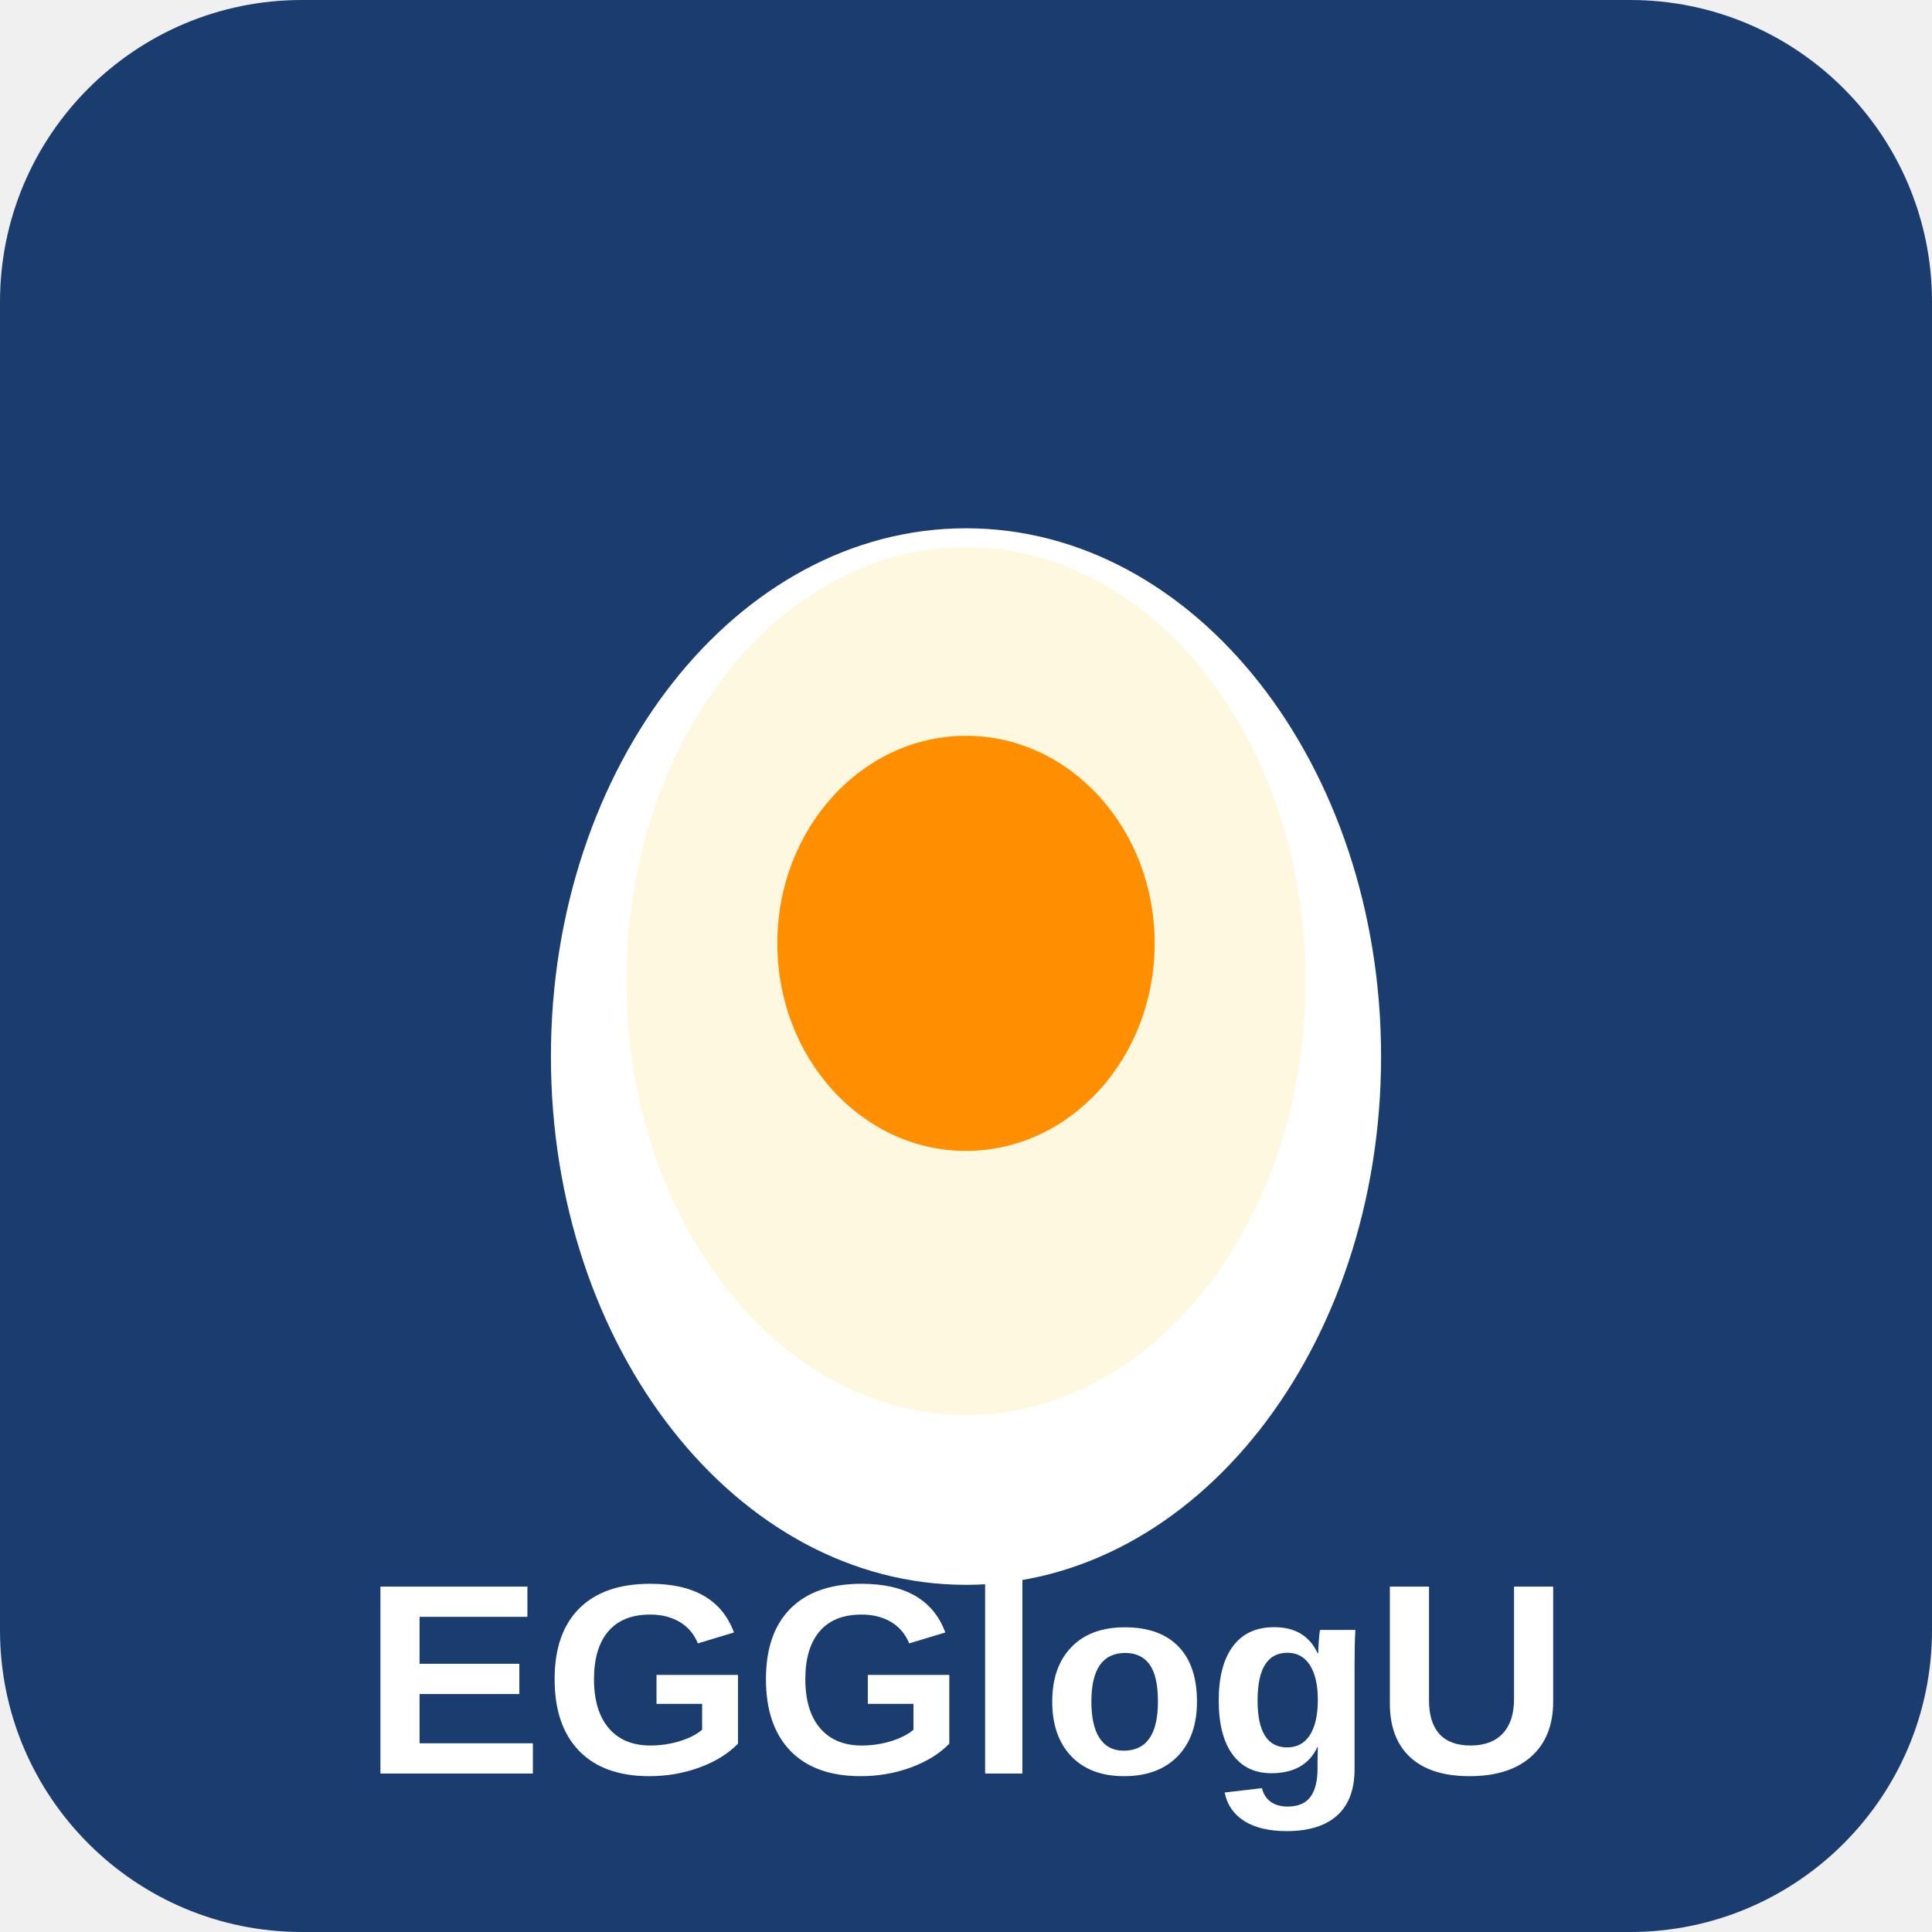
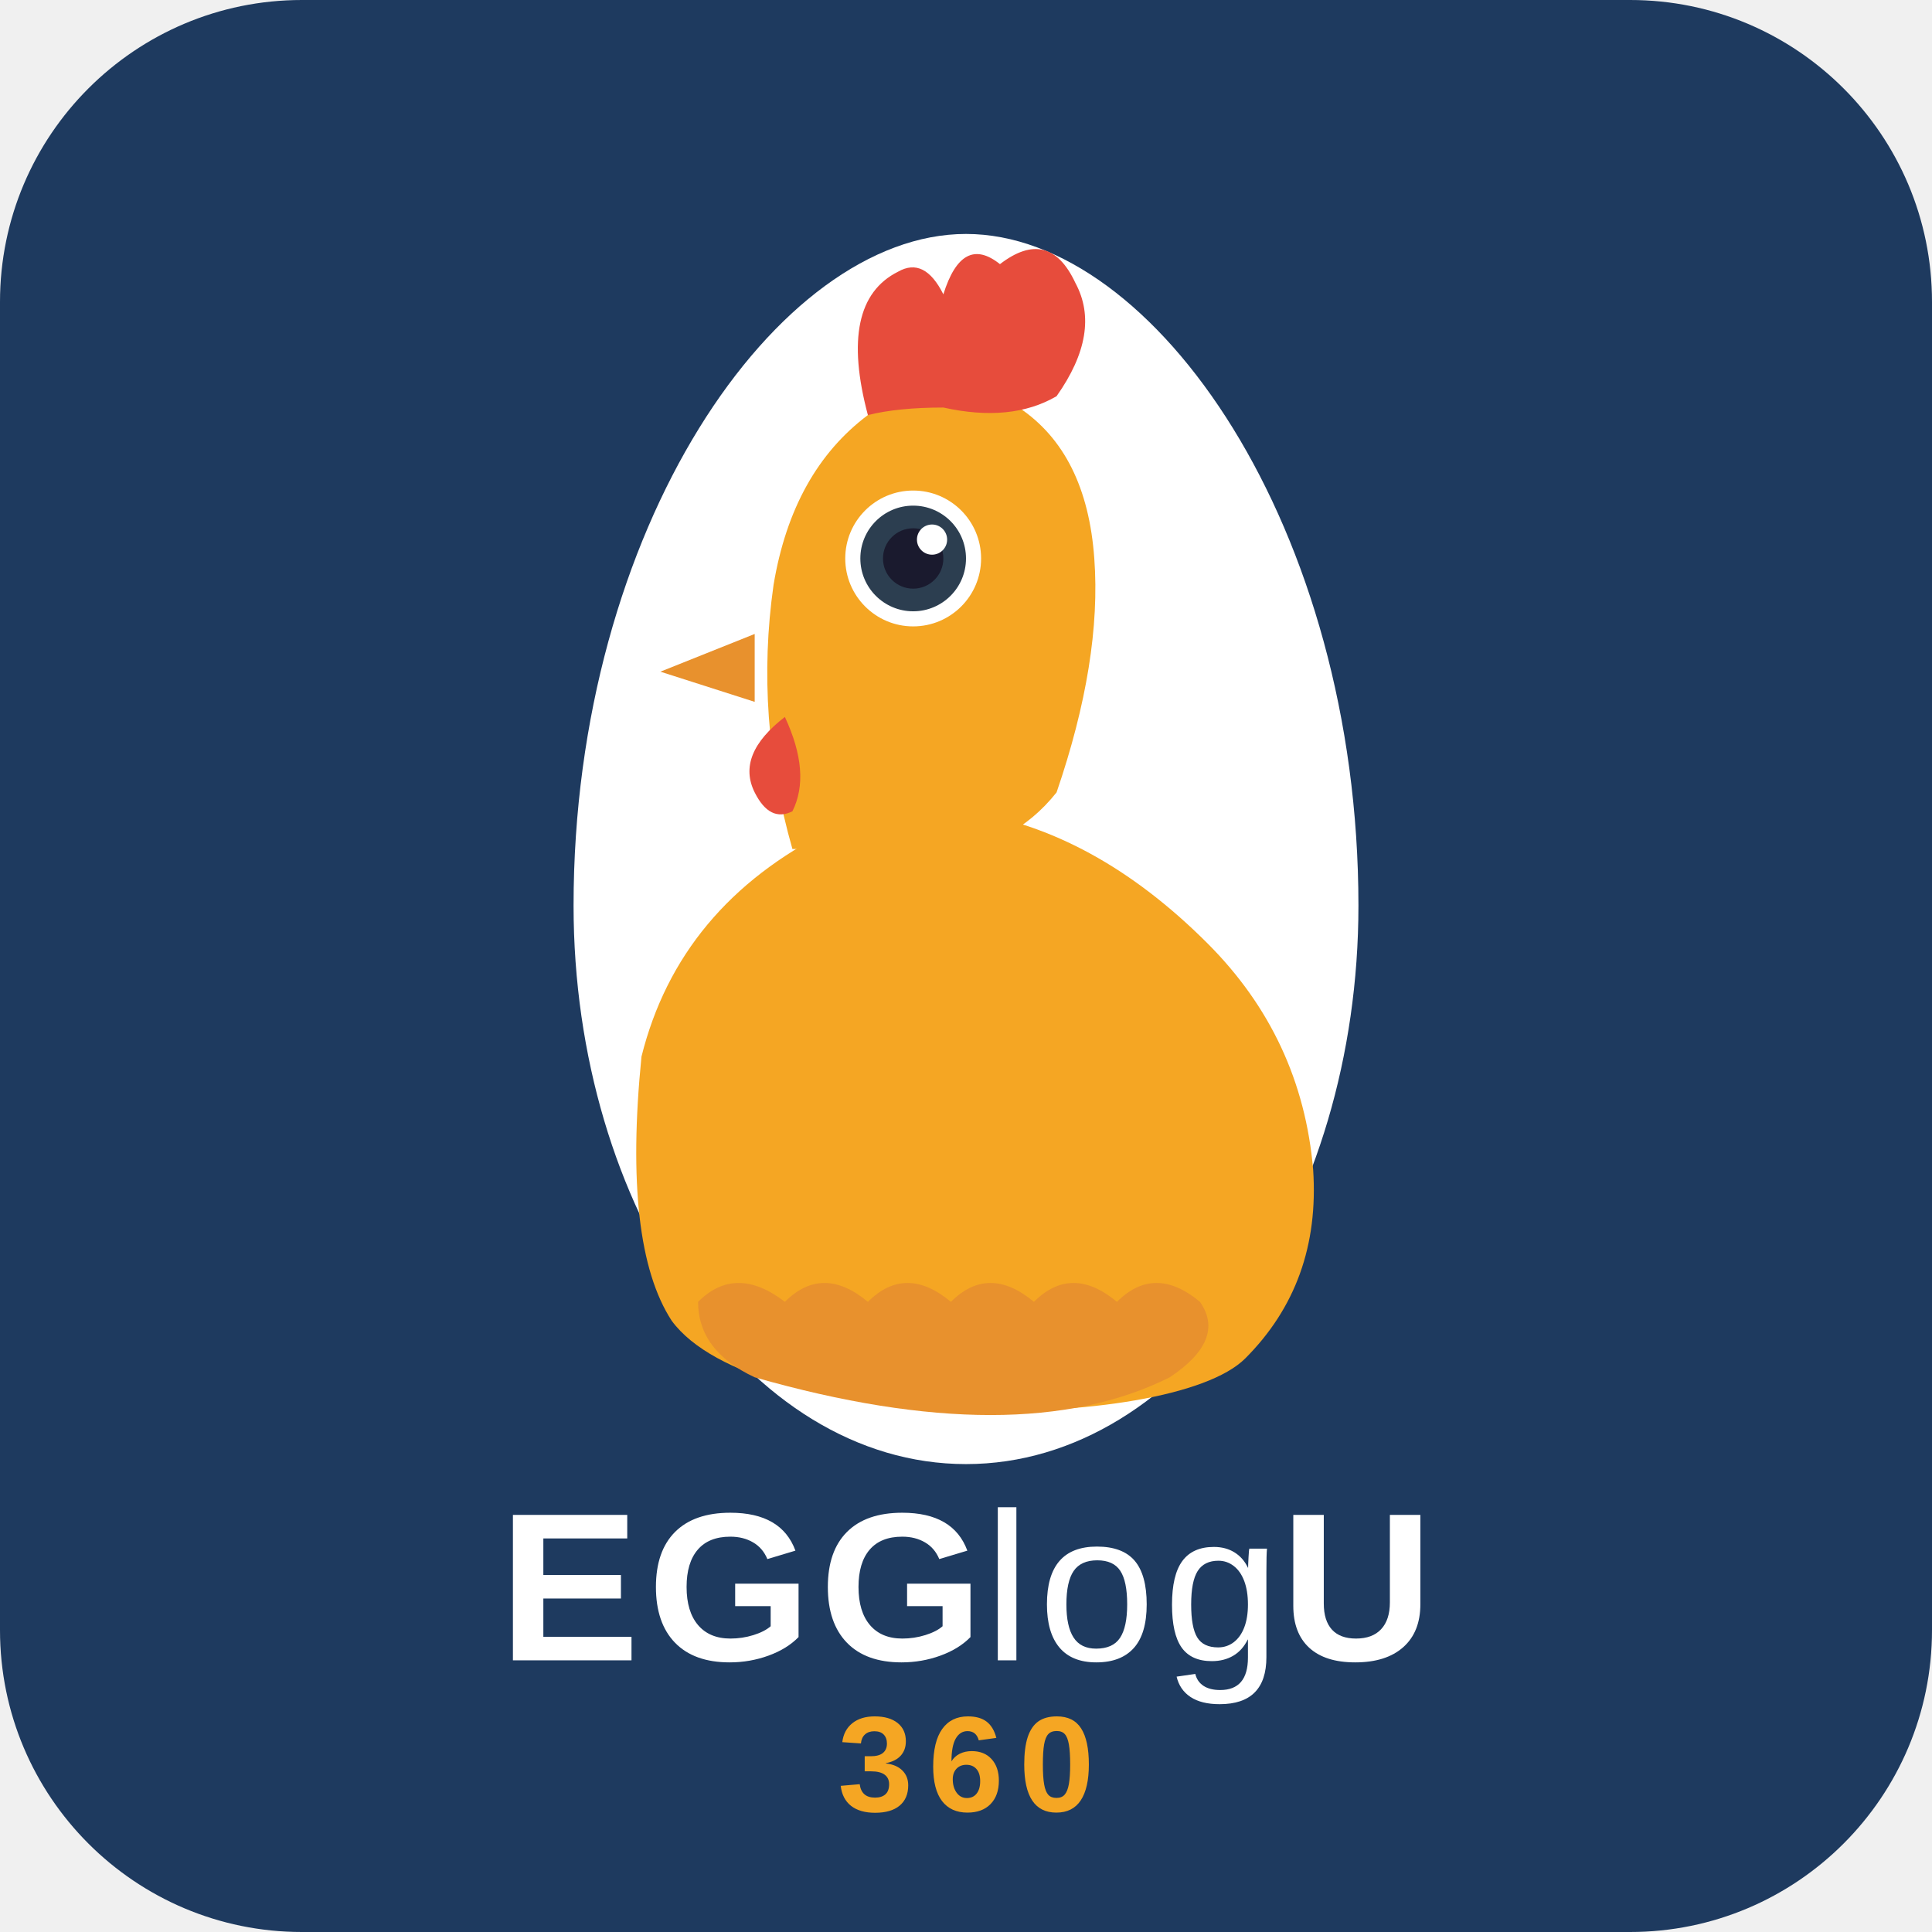
<svg xmlns="http://www.w3.org/2000/svg" viewBox="0 0 512 512">
-   <rect width="512" height="512" rx="80" fill="#1A3C6E" />
-   <ellipse cx="256" cy="280" rx="110" ry="140" fill="#FFFFFF" />
-   <ellipse cx="256" cy="260" rx="90" ry="115" fill="#FFF8E1" />
-   <ellipse cx="256" cy="250" rx="50" ry="55" fill="#FF8F00" />
-   <text x="256" y="470" text-anchor="middle" font-family="Arial,sans-serif" font-weight="700" font-size="72" fill="#FFFFFF">EGGlogU</text>
+   <rect width="512" height="512" rx="80" fill="#1E3A5F" />
+   <path d="M256,62 C206,62 152,140 152,240 C152,320 198,388 256,388 C314,388 360,320 360,240 C360,140 306,62 256,62Z" fill="#FFFFFF" />
+   <path d="M170,280 Q180,240 220,220 Q240,212 256,215 Q290,220 320,250 Q345,275 348,310 Q350,340 330,360 C310,380 200,380 178,350 Q165,330 170,280Z" fill="#F5A623" />
+   <path d="M185,345 Q195,335 208,345 Q218,335 230,345 Q240,335 252,345 Q262,335 274,345 Q284,335 296,345 Q306,335 318,345 Q325,355 310,365 Q270,385 200,365 Q185,358 185,345Z" fill="#E8912D" />
+   <path d="M210,225 Q200,190 205,155 Q210,125 230,110 Q250,98 270,108 Q288,120 290,148 Q292,175 280,210 Q268,225 250,225Z" fill="#F5A623" />
+   <path d="M230,110 Q222,80 238,72 Q245,68 250,78 Q255,62 265,70 Q278,60 285,75 Q292,88 280,105 Q268,112 250,108 Q238,108 230,110Z" fill="#E74C3C" />
+   <path d="M200,168 L175,178 L200,186Z" fill="#E8912D" />
+   <path d="M208,190 Q215,205 210,215 Q204,218 200,210 Q195,200 208,190Z" fill="#E74C3C" />
+   <circle cx="242" cy="148" r="18" fill="#FFFFFF" />
+   <circle cx="242" cy="148" r="14" fill="#2C3E50" />
+   <circle cx="242" cy="148" r="8" fill="#1A1A2E" />
+   <circle cx="247" cy="143" r="4" fill="#FFFFFF" />
+   <text x="256" y="440" text-anchor="middle" font-family="'Segoe UI',Arial,Helvetica,sans-serif" font-weight="800" font-size="56" fill="#FFFFFF" letter-spacing="2">EGG<tspan font-weight="400">log</tspan>U</text>
+   <text x="256" y="480" text-anchor="middle" font-family="'Segoe UI',Arial,Helvetica,sans-serif" font-weight="700" font-size="36" fill="#F5A623" letter-spacing="4">360</text>
</svg>
